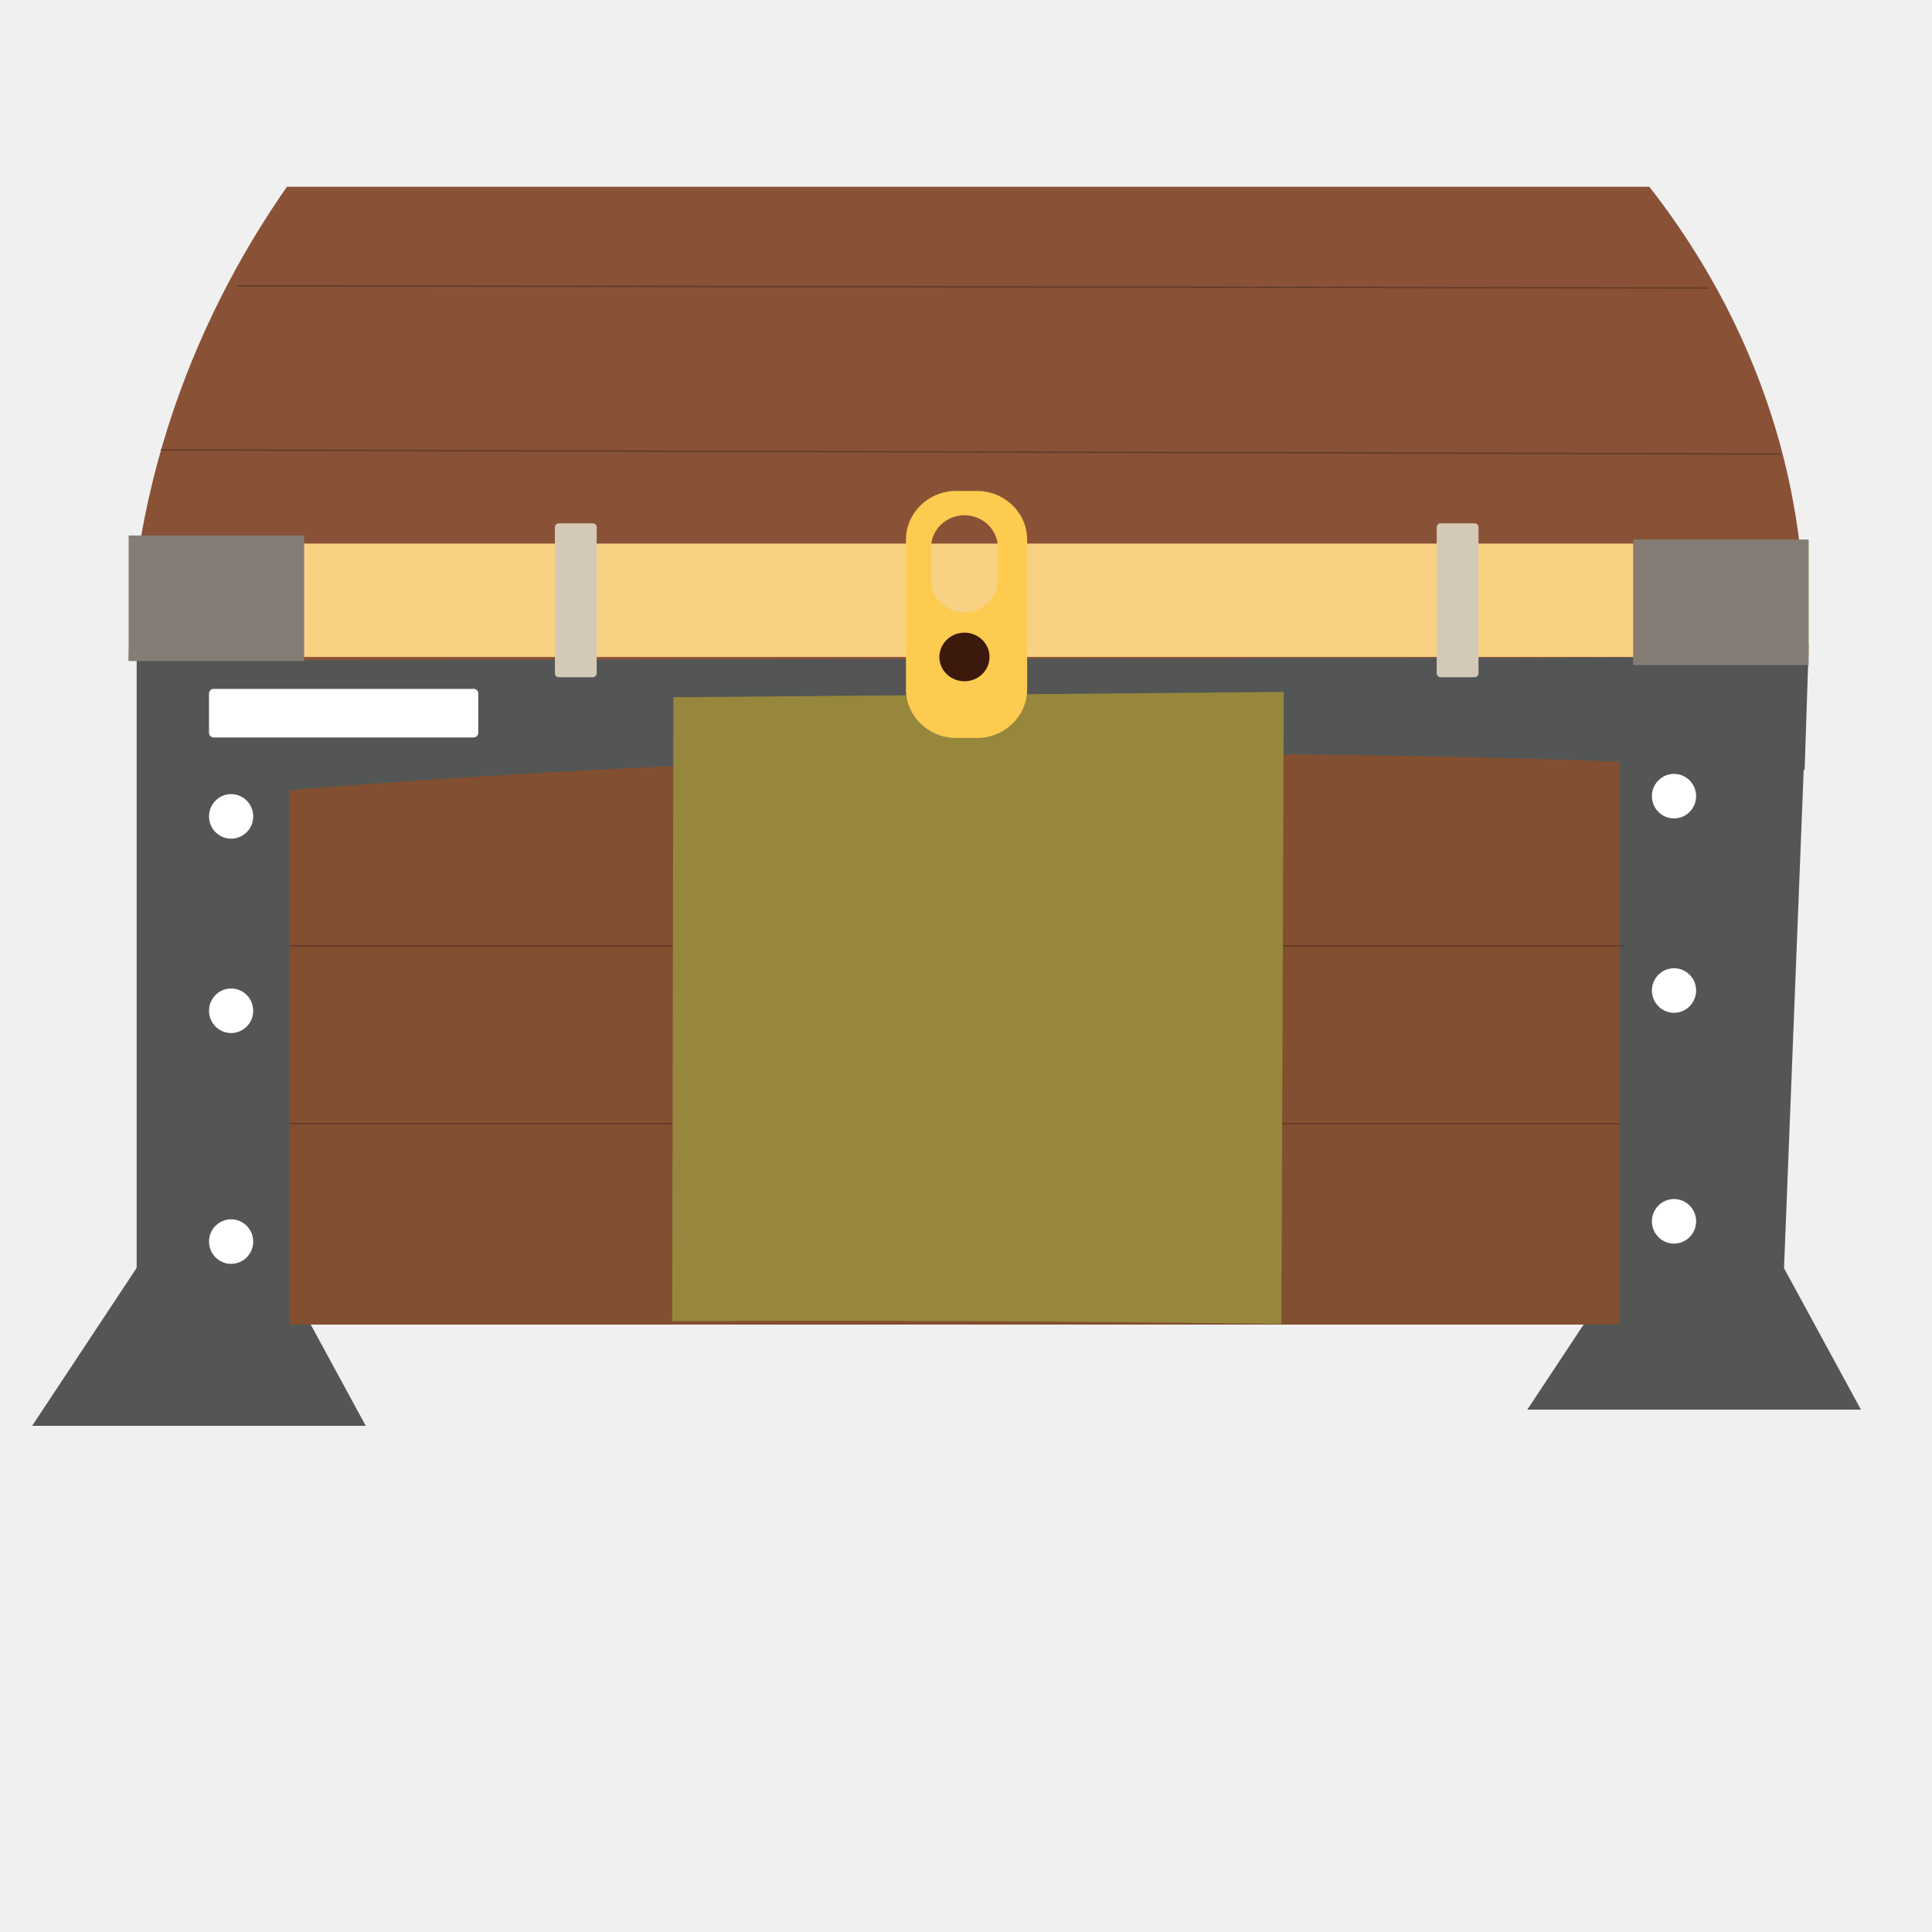
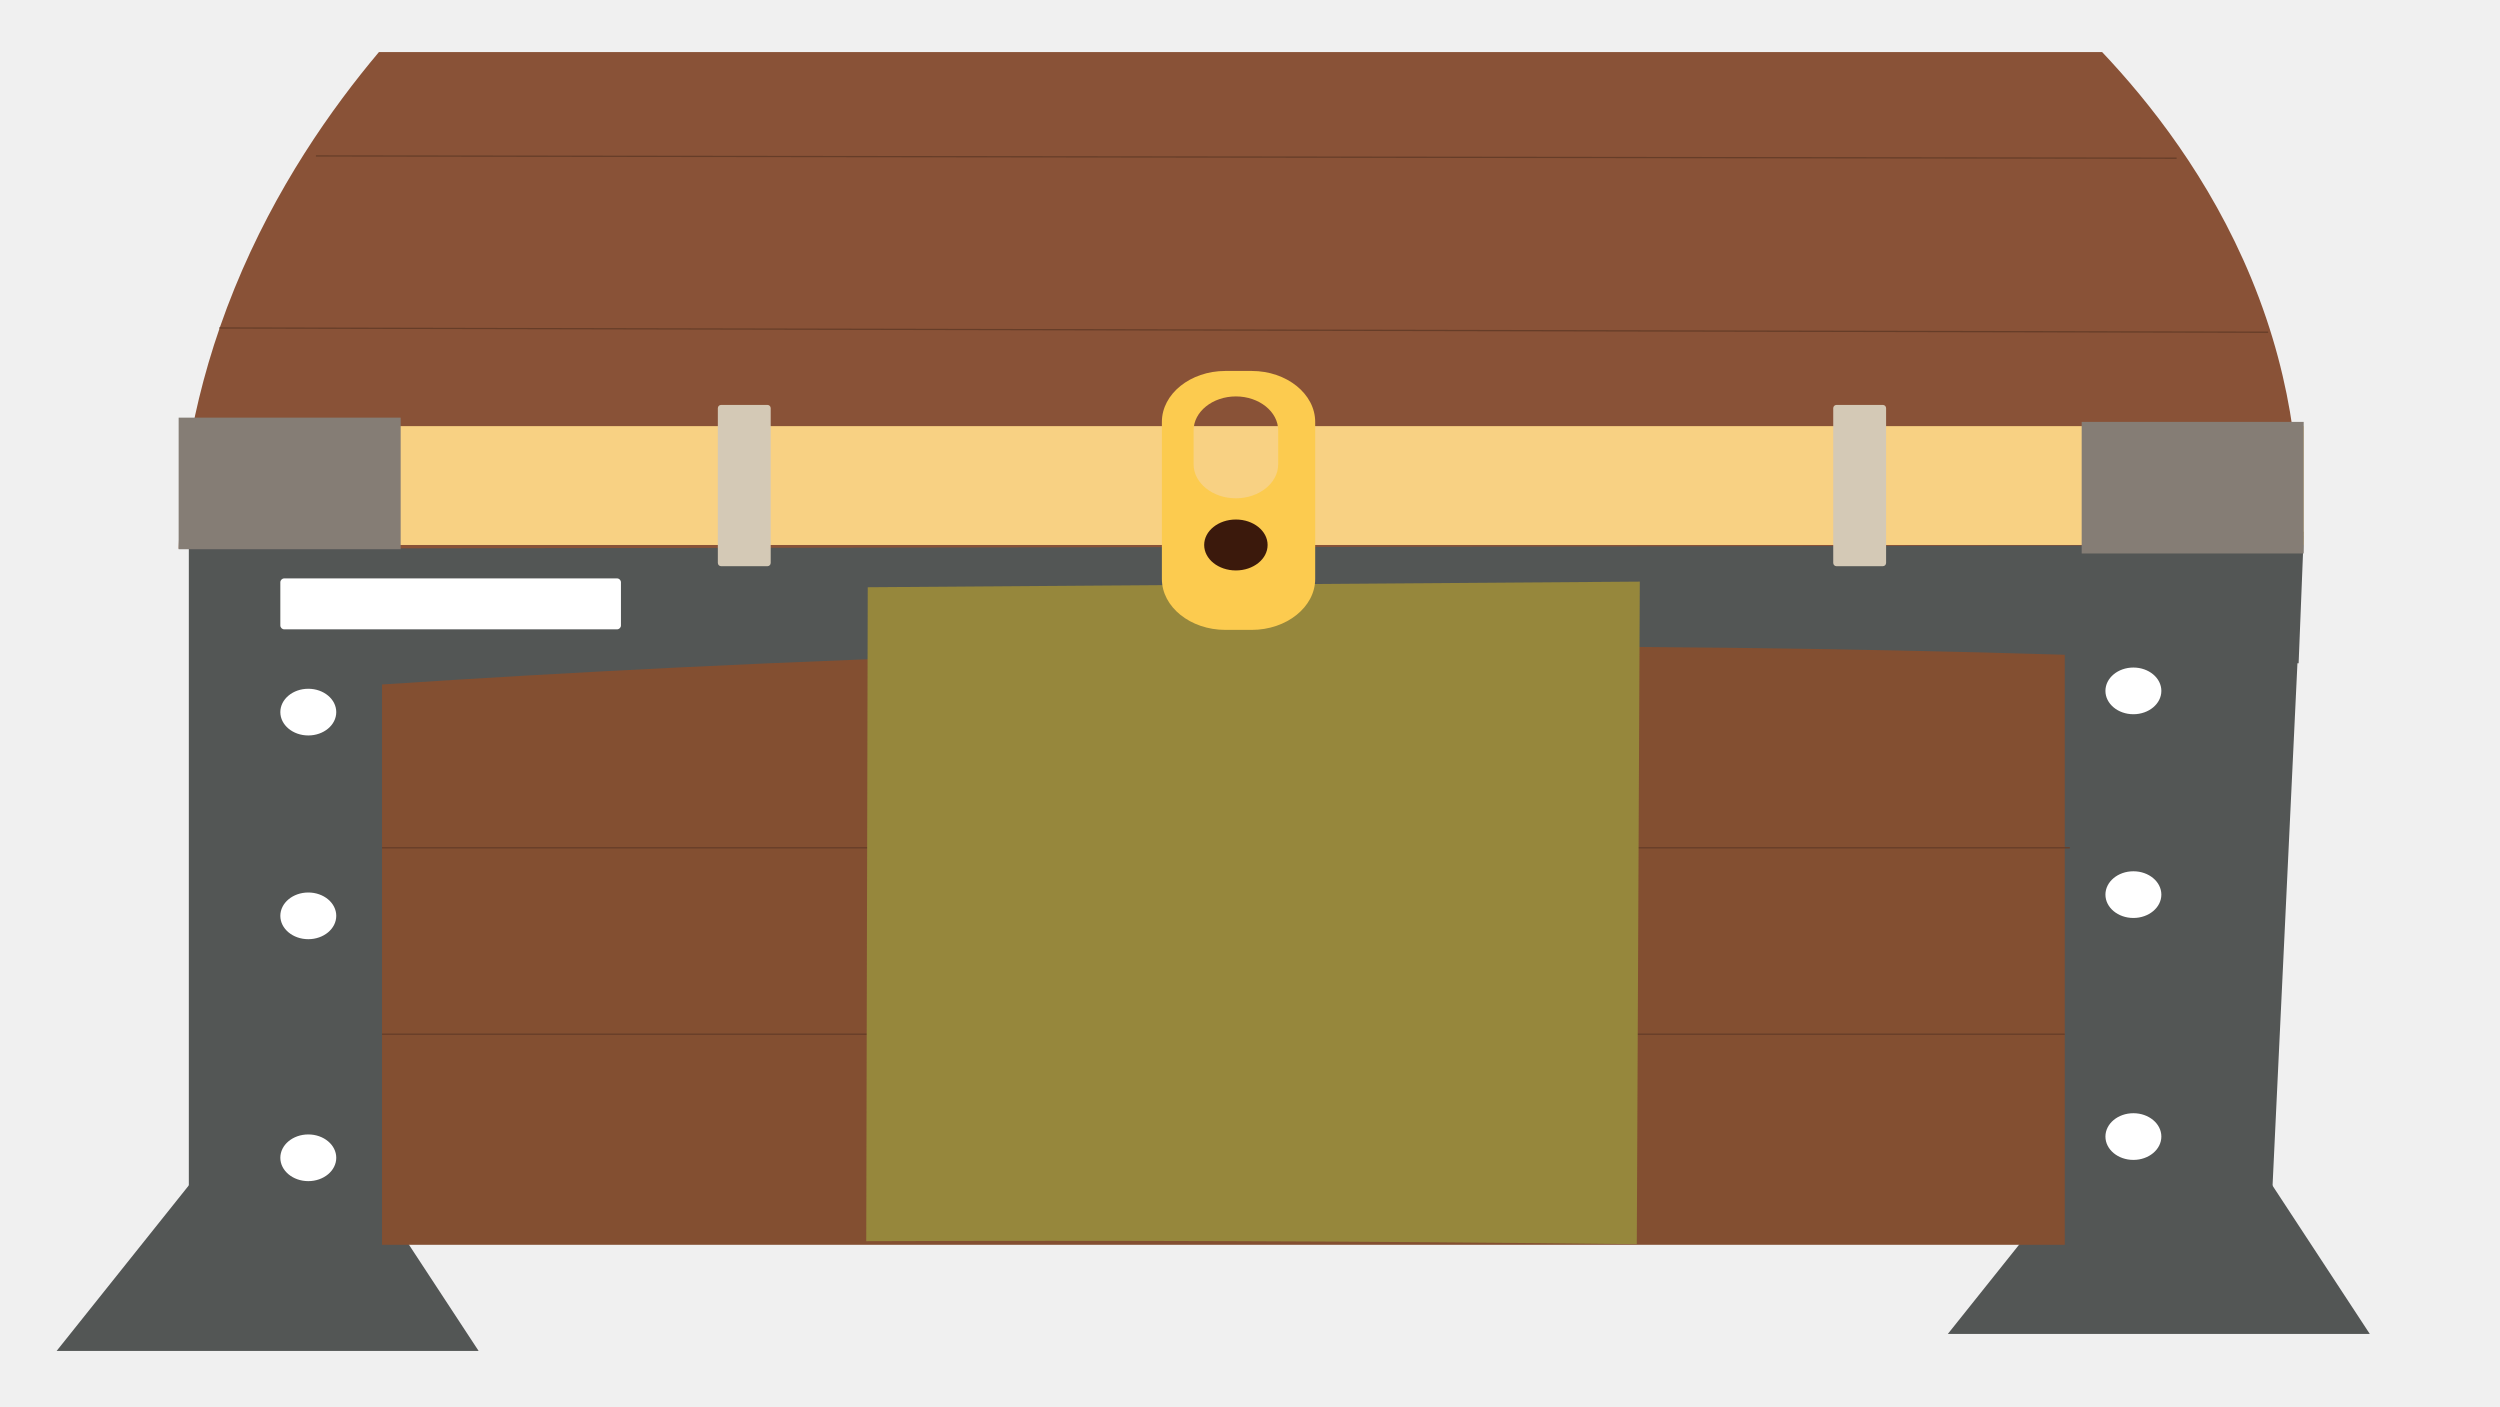
- <svg xmlns="http://www.w3.org/2000/svg" version="1.1" id="圖層_1" x="0px" y="0px" viewBox="0 0 2500 2500" style="enable-background:new 0 0 2500 2500;" xml:space="preserve">
+ <svg xmlns="http://www.w3.org/2000/svg" version="1.1" id="圖層_1" x="0px" y="0px" viewBox="0 0 3840 2160" style="enable-background:new 0 0 3840 2160;" xml:space="preserve">
  <style type="text/css">
	.st0{fill:#535655;}
	.st1{fill:#834F31;}
	.st2{fill:#FFFFFF;}
	.st3{fill:none;stroke:#663D28;stroke-width:2;stroke-miterlimit:10;}
	.st4{fill:#96873C;}
	.st5{fill:#895237;}
	.st6{fill:#F8D183;}
	.st7{fill:#857D75;}
	.st8{fill:#D4C9B6;}
	.st9{fill:#FCCB4F;}
	.st10{fill:#3B190C;}
</style>
-   <path class="st0" d="M473.29,1845H41.62c48.54-73.36,97.08-146.71,145.62-220.07c55.48,0,110.95,0,166.43,0  C393.54,1698.29,433.42,1771.64,473.29,1845z" />
-   <path class="st0" d="M2408,1824.04h-431.67c48.54-73.36,97.08-146.71,145.62-220.07c55.48,0,110.95,0,166.43,0  C2328.25,1677.33,2368.13,1750.69,2408,1824.04z" />
-   <rect x="254.85" y="949.01" class="st1" width="2017.93" height="765" />
-   <path class="st0" d="M2340.39,833.74c-81.48,0-162.96,0-244.44,0v5.83c-639.7,1.55-1279.41,3.1-1919.11,4.65c0,1.75,0,3.49,0,5.24  c0,62.88,0,125.75,0,188.63v712.6h197.63v-728.37c99.52-7.92,200.07-14.9,301.65-20.9c492.38-29.08,966.3-32.35,1419.83-15.8v770.32  h208.03c10-253.27,20-506.54,30-759.82c0.4,0.02,0.81,0.04,1.21,0.06c1.73-52.4,3.47-104.79,5.2-157.19c-0.07,0-0.14,0-0.21,0  C2340.25,837.23,2340.32,835.48,2340.39,833.74z" />
-   <ellipse class="st2" cx="299.06" cy="1056.42" rx="28.6" ry="28.82" />
-   <ellipse class="st2" cx="299.06" cy="1307.93" rx="28.6" ry="28.82" />
-   <ellipse class="st2" cx="299.06" cy="1606.59" rx="28.6" ry="28.82" />
-   <ellipse class="st2" cx="2166.16" cy="1030.23" rx="28.6" ry="28.82" />
-   <ellipse class="st2" cx="2166.16" cy="1281.73" rx="28.6" ry="28.82" />
-   <ellipse class="st2" cx="2166.16" cy="1580.39" rx="28.6" ry="28.82" />
-   <path class="st2" d="M612.91,954.25H276.46c-3.3,0-6-2.7-6-6v-50.88c0-3.3,2.7-6,6-6h336.46c3.3,0,6,2.7,6,6v50.88  C618.91,951.55,616.21,954.25,612.91,954.25z" />
-   <line class="st3" x1="374.47" y1="1223.93" x2="2101.15" y2="1223.93" />
-   <line class="st3" x1="374.47" y1="1454.03" x2="2095.95" y2="1454.03" />
-   <path class="st4" d="M1658.13,1713.24c-136.89-1.89-273.78-3.13-410.65-3.73c-125.87-0.54-251.74-0.54-377.63,0.01  c0.51-269.08,1.02-538.16,1.54-807.24c263.27-2.31,526.55-4.63,789.82-6.94C1660.18,1167.98,1659.16,1440.61,1658.13,1713.24z" />
-   <path class="st5" d="M2334.3,850.47c-722.62,1.41-1445.24,2.82-2167.86,4.23c2.11-82.49,14.42-194.44,57.17-321.32  c41.91-124.38,99.35-222.35,147.7-291.73c587.62,0,1175.25,0,1762.87,0c48.17,61.48,110.02,155.18,152.46,279.04  C2332.78,655.33,2337.79,772.56,2334.3,850.47z" />
+   <path class="st0" d="M735.13,2075H87c72.88-91.27,145.76-182.55,218.65-273.82c83.29,0,166.59,0,249.88,0  C615.4,1892.45,675.26,1983.73,735.13,2075z" />
+   <path class="st0" d="M3640,2048.92h-648.13c72.88-91.27,145.76-182.55,218.65-273.82c83.29,0,166.59,0,249.88,0  C3520.27,1866.37,3580.13,1957.65,3640,2048.92z" />
+   <rect x="407.16" y="960.15" class="st1" width="3029.81" height="951.86" />
+   <path class="st0" d="M3538.49,816.72c-122.34,0-244.68,0-367.01,0v7.26c-960.48,1.93-1920.96,3.86-2881.44,5.78  c0,2.17,0,4.35,0,6.52c0,78.24,0,156.47,0,234.71v886.67h296.73v-906.29c149.42-9.85,300.4-18.54,452.91-26.01  c739.29-36.19,1450.85-40.26,2131.8-19.66v958.49h312.35c15.01-315.14,30.02-630.28,45.04-945.42c0.6,0.03,1.21,0.05,1.81,0.07  c2.6-65.2,5.21-130.39,7.81-195.59c-0.1,0-0.21,0-0.31,0C3538.28,821.06,3538.38,818.89,3538.49,816.72z" />
+   <ellipse class="st2" cx="473.54" cy="1093.8" rx="42.95" ry="35.86" />
+   <ellipse class="st2" cx="473.54" cy="1406.74" rx="42.95" ry="35.86" />
+   <ellipse class="st2" cx="473.54" cy="1778.36" rx="42.95" ry="35.86" />
+   <ellipse class="st2" cx="3276.89" cy="1061.2" rx="42.95" ry="35.86" />
+   <ellipse class="st2" cx="3276.89" cy="1374.14" rx="42.95" ry="35.86" />
+   <ellipse class="st2" cx="3276.89" cy="1745.76" rx="42.95" ry="35.86" />
+   <path class="st2" d="M947.78,966.67H436.59c-3.3,0-6-2.7-6-6v-66.24c0-3.3,2.7-6,6-6h511.19c3.3,0,6,2.7,6,6v66.24  C953.78,963.97,951.08,966.67,947.78,966.67z" />
+   <line class="st3" x1="586.76" y1="1302.22" x2="3179.28" y2="1302.22" />
+   <line class="st3" x1="586.76" y1="1588.53" x2="3171.47" y2="1588.53" />
+   <path class="st4" d="M2514.11,1911.06c-205.54-2.35-411.06-3.9-616.57-4.64c-188.98-0.68-377.98-0.67-566.99,0.02  c0.77-334.81,1.54-669.62,2.31-1004.43c395.29-2.88,790.58-5.76,1185.87-8.64C2517.19,1232.6,2515.65,1571.83,2514.11,1911.06z" />
+   <path class="st5" d="M3529.34,837.53c-1084.98,1.75-2169.95,3.51-3254.93,5.26c3.17-102.65,21.65-241.93,85.84-399.81  C423.18,288.23,509.42,166.32,582.02,80c882.29,0,1764.58,0,2646.86,0c72.32,76.5,165.2,193.08,228.92,347.2  C3527.06,594.73,3534.59,740.6,3529.34,837.53z" />
  <g>
-     <rect x="188.07" y="703.4" class="st6" width="2152.32" height="146.71" />
-     <rect x="166.44" y="692.92" class="st7" width="227.13" height="162.43" />
-     <rect x="2113.26" y="698.16" class="st7" width="227.13" height="162.43" />
-     <path class="st8" d="M1908.17,876.31h-44.08c-2.75,0-5-2.25-5-5V682.2c0-2.75,2.25-5,5-5h44.08c2.75,0,5,2.25,5,5v189.11   C1913.17,874.06,1910.92,876.31,1908.17,876.31z" />
-     <path class="st9" d="M1264.23,635.28h-27.04c-35.69,0-64.89,28.29-64.89,62.88v193.87c0,34.58,29.2,62.88,64.89,62.88h27.04   c35.69,0,64.89-28.29,64.89-62.88V698.16C1329.12,663.58,1299.92,635.28,1264.23,635.28z M1291.27,750.56   c0,23.05-19.47,41.92-43.26,41.92c-23.79,0-43.26-18.86-43.26-41.92v-41.92c0-23.05,19.47-41.92,43.26-41.92   c23.79,0,43.26,18.86,43.26,41.92V750.56z" />
-     <ellipse class="st10" cx="1248.01" cy="850.11" rx="32.45" ry="31.44" />
-     <path class="st8" d="M767.12,876.31h-44.08c-2.75,0-5-2.25-5-5V682.2c0-2.75,2.25-5,5-5h44.08c2.75,0,5,2.25,5,5v189.11   C772.12,874.06,769.87,876.31,767.12,876.31z" />
+     <rect x="306.89" y="654.54" class="st6" width="3231.6" height="182.55" />
+     <rect x="274.41" y="641.5" class="st7" width="341.02" height="202.11" />
+     <rect x="3197.46" y="648.02" class="st7" width="341.02" height="202.11" />
+     <path class="st8" d="M2892.04,869.69h-71.2c-2.75,0-5-2.25-5-5V626.94c0-2.75,2.25-5,5-5h71.2c2.75,0,5,2.25,5,5v237.75   C2897.04,867.44,2894.79,869.69,2892.04,869.69z" />
+     <path class="st9" d="M1922.69,569.79h-40.6c-53.59,0-97.44,35.21-97.44,78.24v241.23c0,43.03,43.85,78.24,97.44,78.24h40.6   c53.59,0,97.44-35.21,97.44-78.24V648.02C2020.12,604.99,1976.28,569.79,1922.69,569.79z M1963.29,713.22   c0,28.69-29.23,52.16-64.96,52.16c-35.73,0-64.96-23.47-64.96-52.16v-52.16c0-28.69,29.23-52.16,64.96-52.16   c35.73,0,64.96,23.47,64.96,52.16V713.22z" />
+     <ellipse class="st10" cx="1898.33" cy="837.09" rx="48.72" ry="39.12" />
+     <path class="st8" d="M1178.8,869.69h-71.2c-2.75,0-5-2.25-5-5V626.94c0-2.75,2.25-5,5-5h71.2c2.75,0,5,2.25,5,5v237.75   C1183.8,867.44,1181.55,869.69,1178.8,869.69z" />
  </g>
-   <path class="st3" d="M306.86,369.86c634.5,0.93,1269,1.86,1903.51,2.79" />
-   <path class="st3" d="M208.05,582.23c698.65,1.75,1397.29,3.49,2095.94,5.24" />
+   <path class="st3" d="M485.25,239.52c952.67,1.16,1905.35,2.31,2858.02,3.47" />
+   <path class="st3" d="M336.88,503.77c1048.98,2.17,2097.96,4.35,3146.94,6.52" />
</svg>
